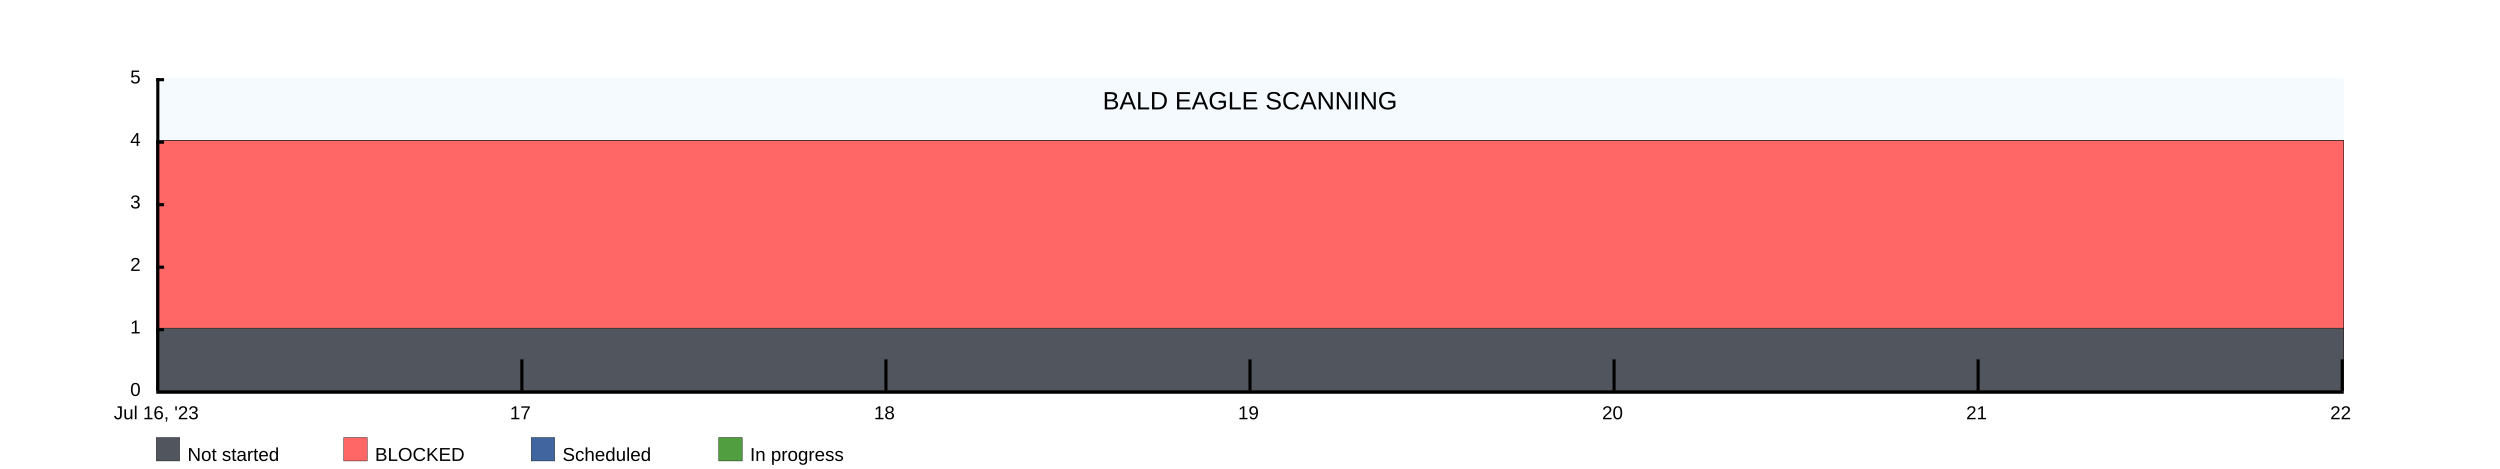
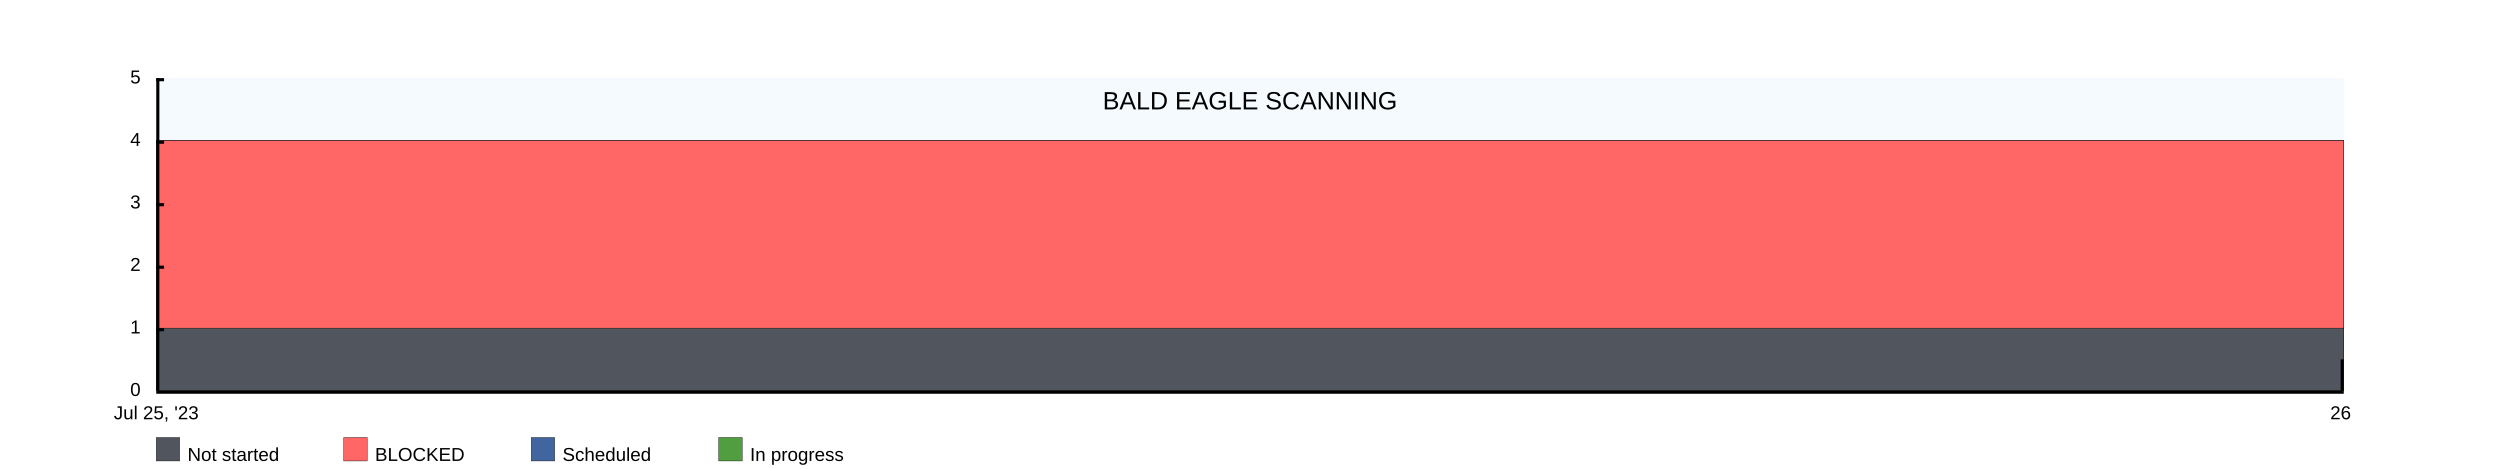
<svg xmlns="http://www.w3.org/2000/svg" width="1600" height="300">
  <rect x="100" y="50" width="1400" height="200" fill="rgba(221, 239, 250, .3)" />
  <clipPath id="theGraph">
    <rect x="100" y="50" width="1400" height="200" fill="black" />
  </clipPath>
  <rect x="100" y="280" width="15" height="15" fill="#51565E" stroke="black" stroke-width="0.25" />
  <text x="120" y="295" font-family="Arial" font-size="12" fill="black">Not started</text>
  <rect x="220" y="280" width="15" height="15" fill="#FF6666" stroke="black" stroke-width="0.25" />
  <text x="240" y="295" font-family="Arial" font-size="12" fill="black">BLOCKED</text>
  <rect x="340" y="280" width="15" height="15" fill="#41659E" stroke="black" stroke-width="0.25" />
  <text x="360" y="295" font-family="Arial" font-size="12" fill="black">Scheduled</text>
  <rect x="460" y="280" width="15" height="15" fill="#519E41" stroke="black" stroke-width="0.25" />
  <text x="480" y="295" font-family="Arial" font-size="12" fill="black">In progress</text>
-   <path d="M 100 90 M 100 90 C 100 90 333.333 90 333.333 90 C 333.333 90 566.667 90 566.667 90 C 566.667 90 800 90 800 90 C 800 90 1033.333 90 1033.333 90 C 1033.333 90 1266.667 90 1266.667 90 C 1266.667 90 1500 90 1500 90 C 1500 90 1500 250 1500 250 C 1500 250 100 250 100 250 Z" fill="#519E41" stroke="black" stroke-width="0.25" />
-   <path d="M 100 90 M 100 90 C 100 90 333.333 90 333.333 90 C 333.333 90 566.667 90 566.667 90 C 566.667 90 800 90 800 90 C 800 90 1033.333 90 1033.333 90 C 1033.333 90 1266.667 90 1266.667 90 C 1266.667 90 1500 90 1500 90 C 1500 90 1500 250 1500 250 C 1500 250 100 250 100 250 Z" fill="#41659E" stroke="black" stroke-width="0.25" />
-   <path d="M 100 90 M 100 90 C 100 90 333.333 90 333.333 90 C 333.333 90 566.667 90 566.667 90 C 566.667 90 800 90 800 90 C 800 90 1033.333 90 1033.333 90 C 1033.333 90 1266.667 90 1266.667 90 C 1266.667 90 1500 90 1500 90 C 1500 90 1500 250 1500 250 C 1500 250 100 250 100 250 Z" fill="#FF6666" stroke="black" stroke-width="0.25" />
-   <path d="M 100 210 M 100 210 C 100 210 333.333 210 333.333 210 C 333.333 210 566.667 210 566.667 210 C 566.667 210 800 210 800 210 C 800 210 1033.333 210 1033.333 210 C 1033.333 210 1266.667 210 1266.667 210 C 1266.667 210 1500 210 1500 210 C 1500 210 1500 250 1500 250 C 1500 250 100 250 100 250 Z" fill="#51565E" stroke="black" stroke-width="0.25" />
+   <path d="M 100 90 M 100 90 C 100 90 1500 90 1500 90 C 1500 90 1500 250 1500 250 C 1500 250 100 250 100 250 Z" fill="#519E41" stroke="black" stroke-width="0.25" />
+   <path d="M 100 90 M 100 90 C 100 90 1500 90 1500 90 C 1500 90 1500 250 1500 250 C 1500 250 100 250 100 250 Z" fill="#41659E" stroke="black" stroke-width="0.25" />
+   <path d="M 100 90 M 100 90 C 100 90 1500 90 1500 90 C 1500 90 1500 250 1500 250 C 1500 250 100 250 100 250 Z" fill="#FF6666" stroke="black" stroke-width="0.25" />
+   <path d="M 100 210 M 100 210 C 100 210 1500 210 1500 210 C 1500 210 1500 250 1500 250 C 1500 250 100 250 100 250 Z" fill="#51565E" stroke="black" stroke-width="0.25" />
  <text x="800" y="70" font-family="Arial" font-size="16" fill="black" text-anchor="middle" alignment-baseline="middle">BALD EAGLE SCANNING</text>
  <rect x="100" y="250" width="1400" height="2" fill="black" />
  <rect x="100" y="50" width="5" height="2" fill="black" />
  <rect x="100" y="90" width="5" height="2" fill="black" />
  <rect x="100" y="130" width="5" height="2" fill="black" />
  <rect x="100" y="170" width="5" height="2" fill="black" />
  <rect x="100" y="210" width="5" height="2" fill="black" />
  <text x="90" y="50" font-family="Arial" font-size="12" fill="black" text-anchor="end" dominant-baseline="middle">5</text>
  <text x="90" y="90" font-family="Arial" font-size="12" fill="black" text-anchor="end" dominant-baseline="middle">4</text>
  <text x="90" y="130" font-family="Arial" font-size="12" fill="black" text-anchor="end" dominant-baseline="middle">3</text>
  <text x="90" y="170" font-family="Arial" font-size="12" fill="black" text-anchor="end" dominant-baseline="middle">2</text>
  <text x="90" y="210" font-family="Arial" font-size="12" fill="black" text-anchor="end" dominant-baseline="middle">1</text>
  <text x="90" y="250" font-family="Arial" font-size="12" fill="black" text-anchor="end" dominant-baseline="middle">0</text>
-   <text x="100" y="260" font-family="Arial" fill="black" text-anchor="middle" dominant-baseline="hanging">Jul 16, '23</text>
-   <text x="333" y="260" font-family="Arial" fill="black" text-anchor="middle" dominant-baseline="hanging">17</text>
-   <text x="566" y="260" font-family="Arial" fill="black" text-anchor="middle" dominant-baseline="hanging">18</text>
-   <text x="799" y="260" font-family="Arial" fill="black" text-anchor="middle" dominant-baseline="hanging">19</text>
-   <text x="1032" y="260" font-family="Arial" fill="black" text-anchor="middle" dominant-baseline="hanging">20</text>
-   <text x="1265" y="260" font-family="Arial" fill="black" text-anchor="middle" dominant-baseline="hanging">21</text>
-   <text x="1498" y="260" font-family="Arial" fill="black" text-anchor="middle" dominant-baseline="hanging">22</text>
+   <text x="100" y="260" font-family="Arial" fill="black" text-anchor="middle" dominant-baseline="hanging">Jul 25, '23</text>
+   <text x="1498" y="260" font-family="Arial" fill="black" text-anchor="middle" dominant-baseline="hanging">26</text>
  <rect x="100" y="50" width="2" height="200" fill="black" />
-   <rect x="333" y="230" width="2" height="20" fill="black" />
-   <rect x="566" y="230" width="2" height="20" fill="black" />
-   <rect x="799" y="230" width="2" height="20" fill="black" />
-   <rect x="1032" y="230" width="2" height="20" fill="black" />
-   <rect x="1265" y="230" width="2" height="20" fill="black" />
  <rect x="1498" y="230" width="2" height="20" fill="black" />
</svg>
